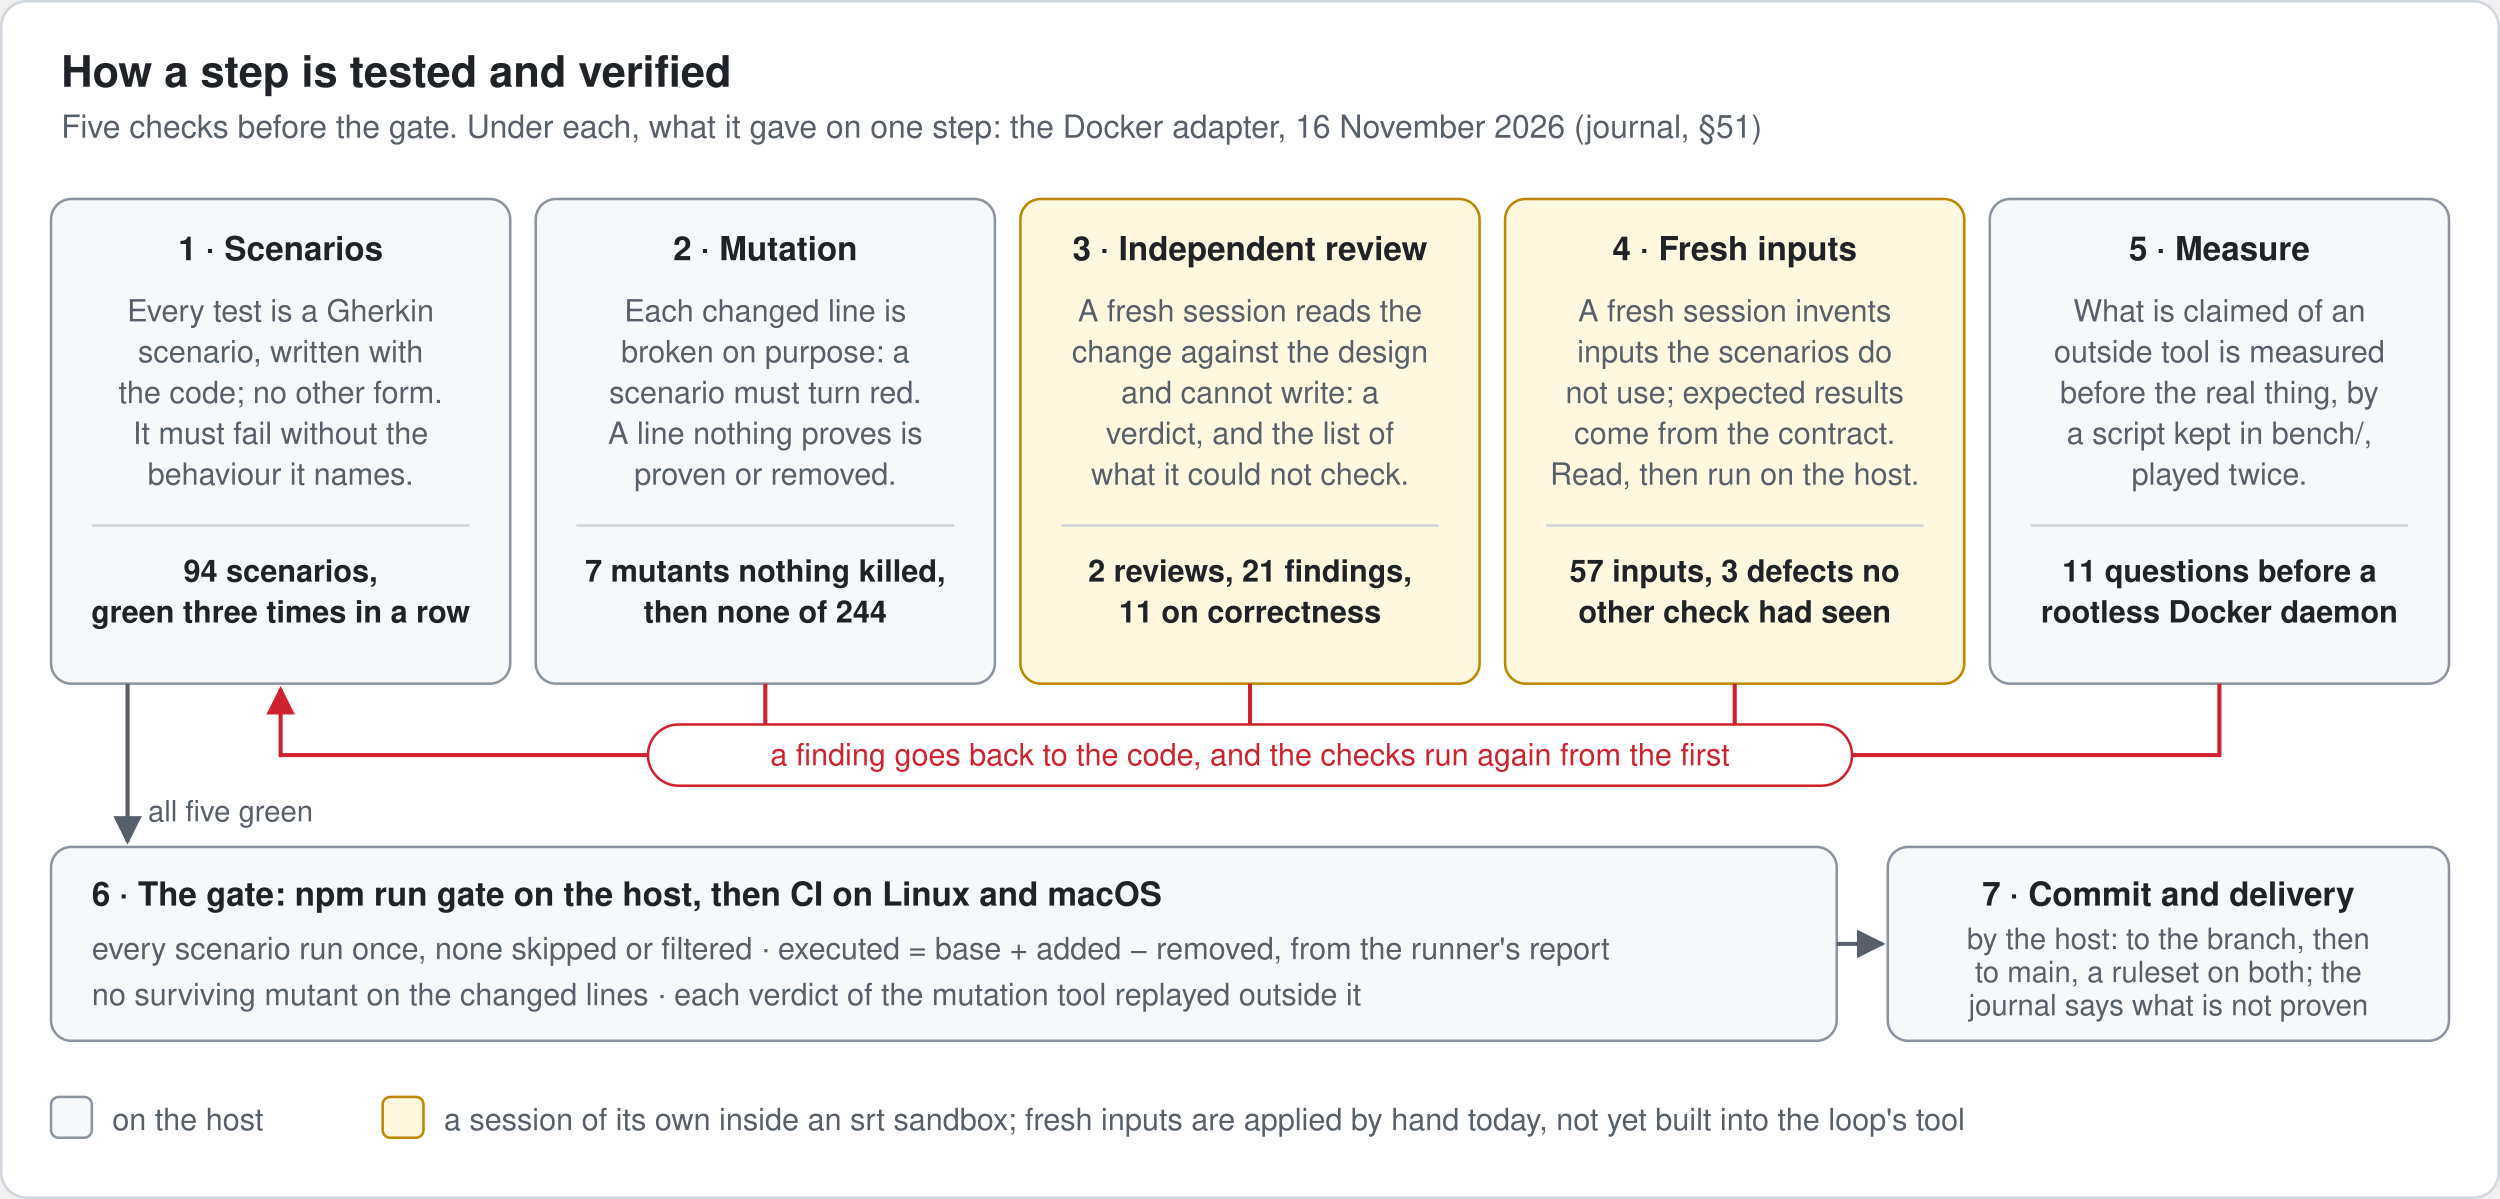
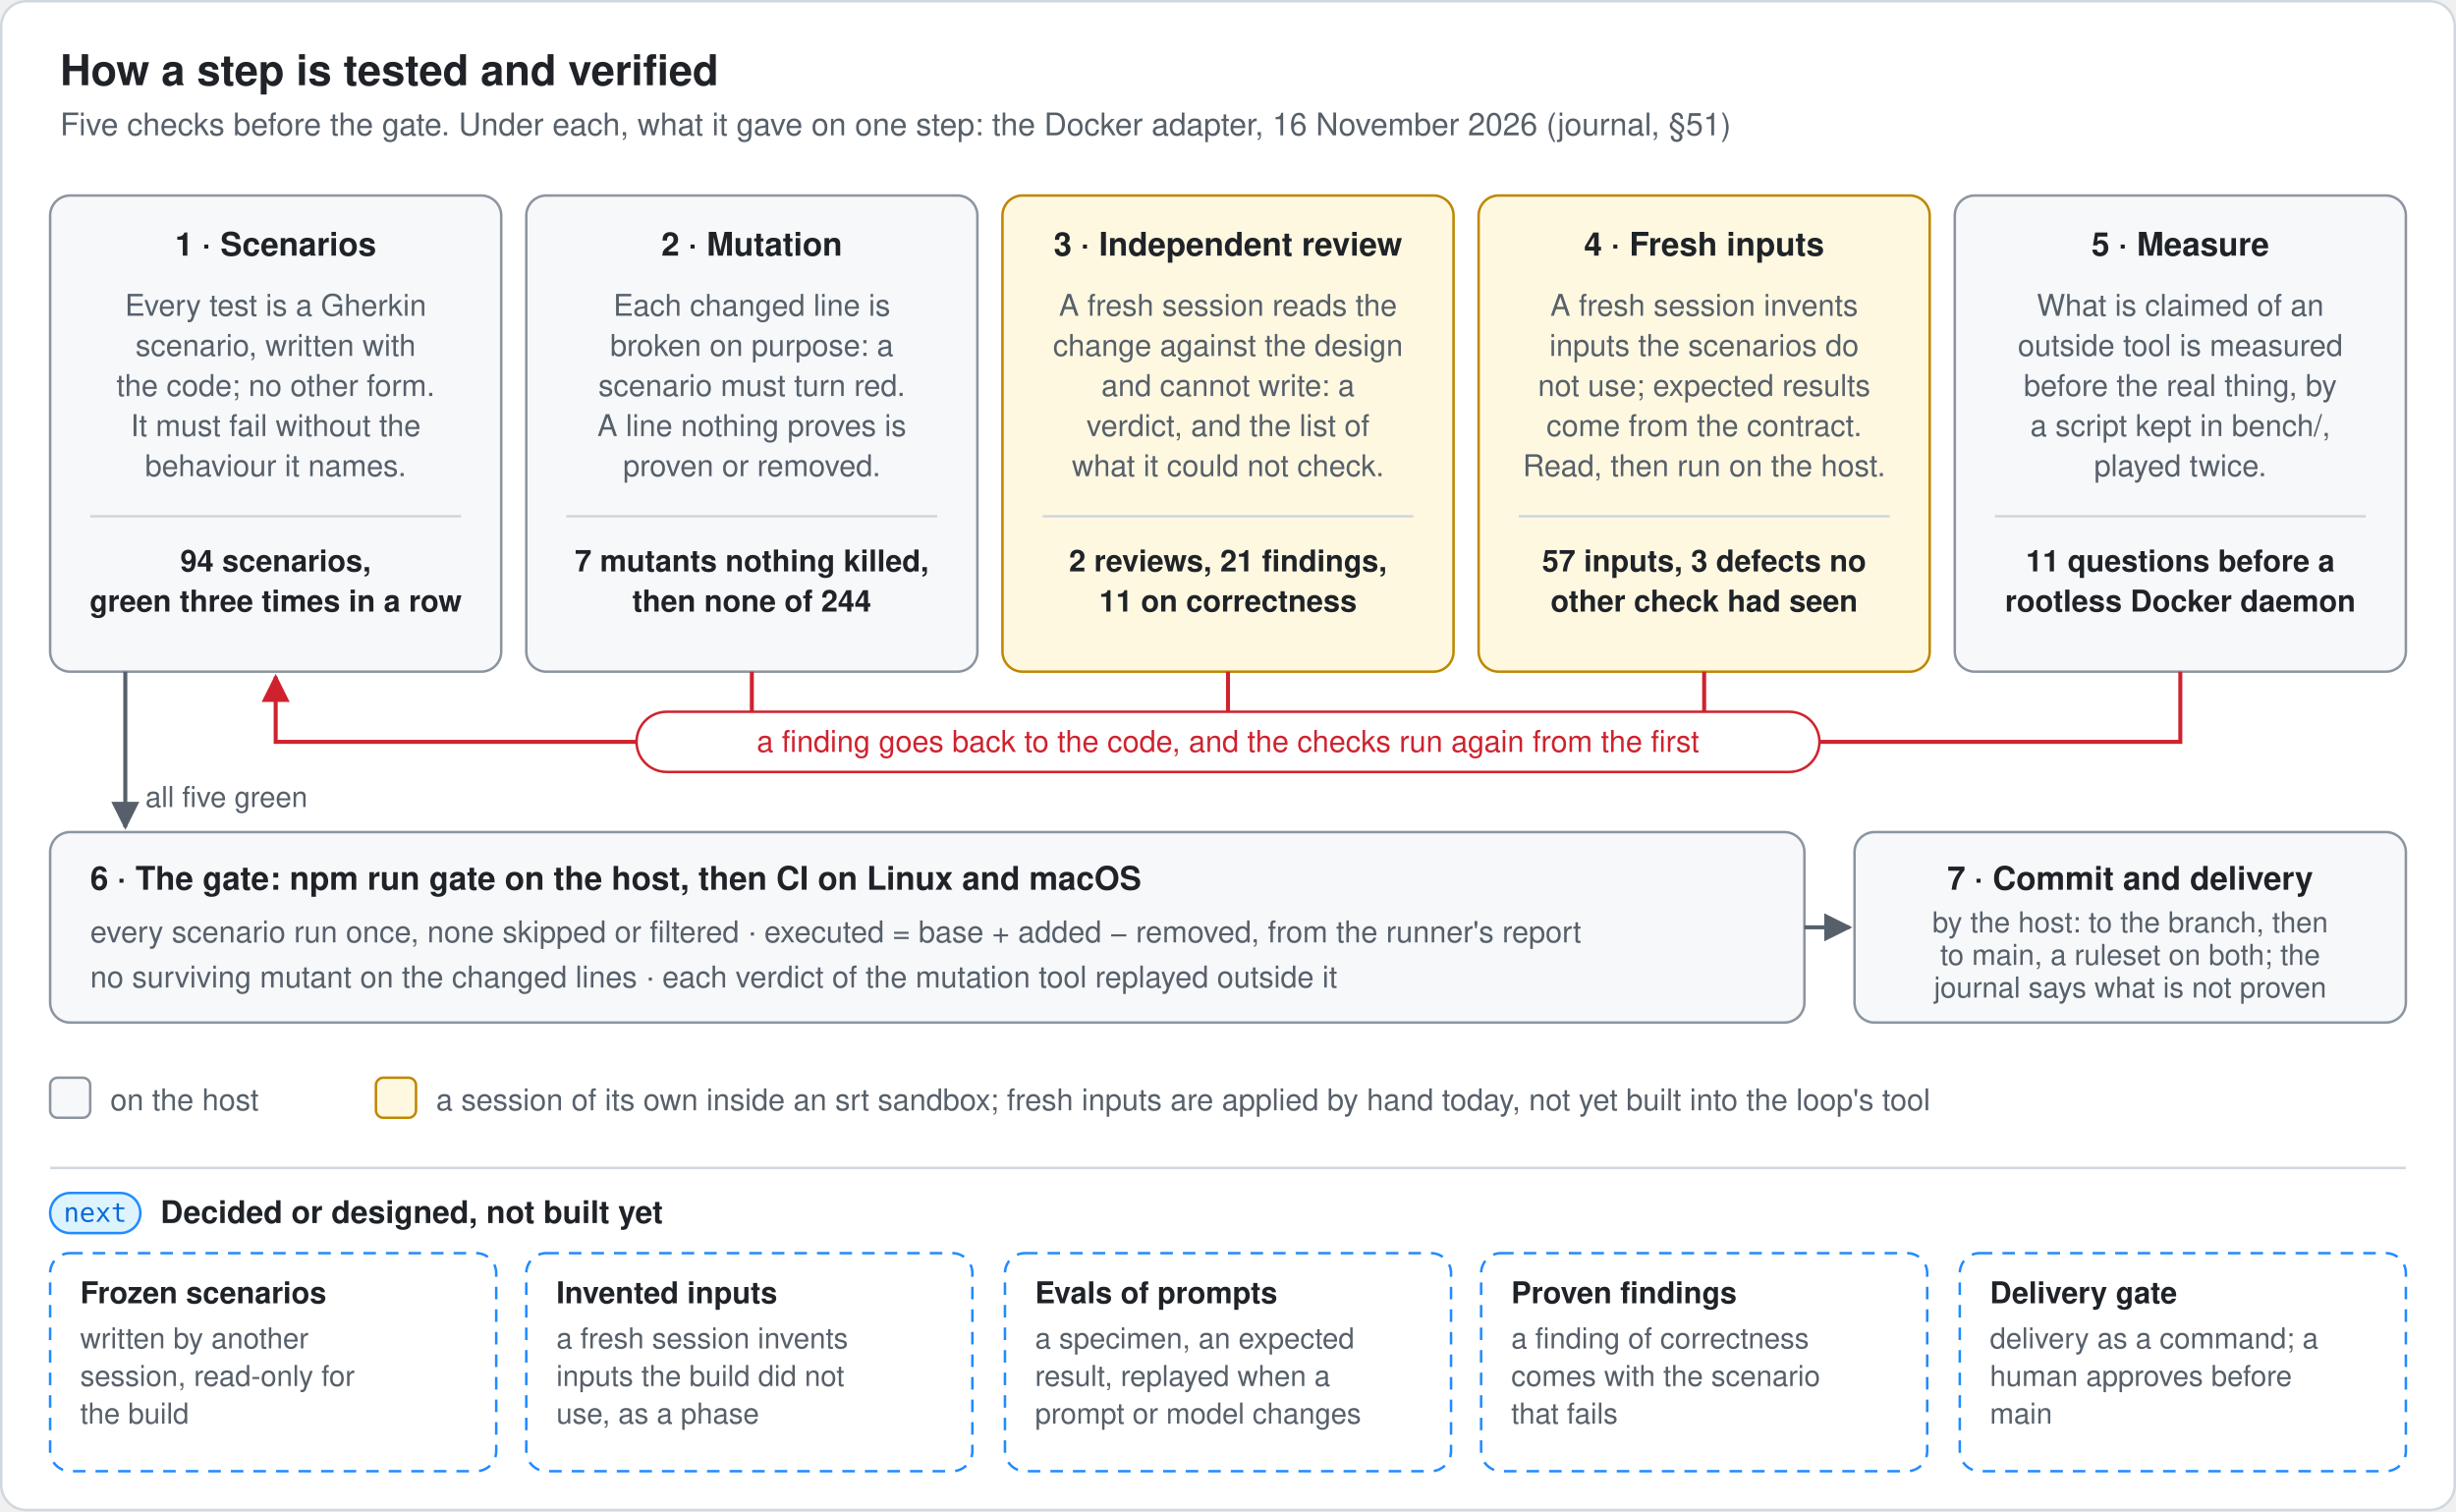
- <svg xmlns="http://www.w3.org/2000/svg" viewBox="0 0 980 470" width="980" height="470" role="img" aria-labelledby="t d" font-family="-apple-system, 'Segoe UI', Helvetica, Arial, sans-serif">
+ <svg xmlns="http://www.w3.org/2000/svg" viewBox="0 0 980 603" width="980" height="603" role="img" aria-labelledby="t d" font-family="-apple-system, 'Segoe UI', Helvetica, Arial, sans-serif">
  <defs>
    <marker id="a" viewBox="0 0 10 10" refX="9" refY="5" markerWidth="7" markerHeight="7" orient="auto-start-reverse">
      <path d="M0 0L10 5L0 10z" fill="#57606a" />
    </marker>
    <marker id="r" viewBox="0 0 10 10" refX="9" refY="5" markerWidth="7" markerHeight="7" orient="auto-start-reverse">
      <path d="M0 0L10 5L0 10z" fill="#cf222e" />
    </marker>
  </defs>
-   <rect x="0.5" y="0.5" width="979" height="469" rx="10" fill="#ffffff" stroke="#d0d7de" />
+   <rect x="0.5" y="0.5" width="979" height="602" rx="10" fill="#ffffff" stroke="#d0d7de" />
  <text x="24" y="34" font-size="17" font-weight="600" fill="#1f2328">How a step is tested and verified</text>
  <text x="24" y="54" font-size="12.5" fill="#57606a">Five checks before the gate. Under each, what it gave on one step: the Docker adapter, 16 November 2026 (journal, §51)</text>
  <g font-size="12" fill="#57606a">
    <rect x="20" y="78" width="180" height="190" rx="8" fill="#f6f8fa" stroke="#8c959f" />
    <text x="110" y="102" text-anchor="middle" font-weight="600" font-size="13" fill="#1f2328">1 · Scenarios</text>
    <text x="110" y="126" text-anchor="middle">Every test is a Gherkin</text>
    <text x="110" y="142" text-anchor="middle">scenario, written with</text>
    <text x="110" y="158" text-anchor="middle">the code; no other form.</text>
    <text x="110" y="174" text-anchor="middle">It must fail without the</text>
    <text x="110" y="190" text-anchor="middle">behaviour it names.</text>
    <path d="M36 206H184" stroke="#d0d7de" />
    <text x="110" y="228" text-anchor="middle" font-weight="600" fill="#1f2328">94 scenarios,</text>
    <text x="110" y="244" text-anchor="middle" font-weight="600" fill="#1f2328">green three times in a row</text>
    <rect x="210" y="78" width="180" height="190" rx="8" fill="#f6f8fa" stroke="#8c959f" />
    <text x="300" y="102" text-anchor="middle" font-weight="600" font-size="13" fill="#1f2328">2 · Mutation</text>
    <text x="300" y="126" text-anchor="middle">Each changed line is</text>
    <text x="300" y="142" text-anchor="middle">broken on purpose: a</text>
    <text x="300" y="158" text-anchor="middle">scenario must turn red.</text>
    <text x="300" y="174" text-anchor="middle">A line nothing proves is</text>
    <text x="300" y="190" text-anchor="middle">proven or removed.</text>
    <path d="M226 206H374" stroke="#d0d7de" />
    <text x="300" y="228" text-anchor="middle" font-weight="600" fill="#1f2328">7 mutants nothing killed,</text>
    <text x="300" y="244" text-anchor="middle" font-weight="600" fill="#1f2328">then none of 244</text>
    <rect x="400" y="78" width="180" height="190" rx="8" fill="#fff8e1" stroke="#bf8700" />
    <text x="490" y="102" text-anchor="middle" font-weight="600" font-size="13" fill="#1f2328">3 · Independent review</text>
    <text x="490" y="126" text-anchor="middle">A fresh session reads the</text>
    <text x="490" y="142" text-anchor="middle">change against the design</text>
    <text x="490" y="158" text-anchor="middle">and cannot write: a</text>
    <text x="490" y="174" text-anchor="middle">verdict, and the list of</text>
    <text x="490" y="190" text-anchor="middle">what it could not check.</text>
    <path d="M416 206H564" stroke="#d0d7de" />
    <text x="490" y="228" text-anchor="middle" font-weight="600" fill="#1f2328">2 reviews, 21 findings,</text>
    <text x="490" y="244" text-anchor="middle" font-weight="600" fill="#1f2328">11 on correctness</text>
    <rect x="590" y="78" width="180" height="190" rx="8" fill="#fff8e1" stroke="#bf8700" />
    <text x="680" y="102" text-anchor="middle" font-weight="600" font-size="13" fill="#1f2328">4 · Fresh inputs</text>
    <text x="680" y="126" text-anchor="middle">A fresh session invents</text>
    <text x="680" y="142" text-anchor="middle">inputs the scenarios do</text>
    <text x="680" y="158" text-anchor="middle">not use; expected results</text>
    <text x="680" y="174" text-anchor="middle">come from the contract.</text>
    <text x="680" y="190" text-anchor="middle">Read, then run on the host.</text>
    <path d="M606 206H754" stroke="#d0d7de" />
    <text x="680" y="228" text-anchor="middle" font-weight="600" fill="#1f2328">57 inputs, 3 defects no</text>
    <text x="680" y="244" text-anchor="middle" font-weight="600" fill="#1f2328">other check had seen</text>
    <rect x="780" y="78" width="180" height="190" rx="8" fill="#f6f8fa" stroke="#8c959f" />
    <text x="870" y="102" text-anchor="middle" font-weight="600" font-size="13" fill="#1f2328">5 · Measure</text>
    <text x="870" y="126" text-anchor="middle">What is claimed of an</text>
    <text x="870" y="142" text-anchor="middle">outside tool is measured</text>
    <text x="870" y="158" text-anchor="middle">before the real thing, by</text>
    <text x="870" y="174" text-anchor="middle">a script kept in bench/,</text>
    <text x="870" y="190" text-anchor="middle">played twice.</text>
    <path d="M796 206H944" stroke="#d0d7de" />
    <text x="870" y="228" text-anchor="middle" font-weight="600" fill="#1f2328">11 questions before a</text>
    <text x="870" y="244" text-anchor="middle" font-weight="600" fill="#1f2328">rootless Docker daemon</text>
  </g>
  <g stroke="#cf222e" stroke-width="1.6" fill="none">
    <path d="M300 268V296" />
    <path d="M490 268V296" />
    <path d="M680 268V296" />
    <path d="M870 268V296H110V270" marker-end="url(#r)" />
  </g>
  <rect x="254" y="284" width="472" height="24" rx="12" fill="#ffffff" stroke="#cf222e" />
  <text x="490" y="300" text-anchor="middle" font-size="12" fill="#cf222e">a finding goes back to the code, and the checks run again from the first</text>
  <path d="M50 268V330" stroke="#57606a" stroke-width="1.6" fill="none" marker-end="url(#a)" />
  <text x="58" y="322" font-size="11.5" fill="#57606a">all five green</text>
  <g font-size="12" fill="#57606a">
    <rect x="20" y="332" width="700" height="76" rx="8" fill="#f6f8fa" stroke="#8c959f" />
    <text x="36" y="355" font-weight="600" font-size="13" fill="#1f2328">6 · The gate: npm run gate on the host, then CI on Linux and macOS</text>
    <text x="36" y="376">every scenario run once, none skipped or filtered · executed = base + added − removed, from the runner's report</text>
    <text x="36" y="394">no surviving mutant on the changed lines · each verdict of the mutation tool replayed outside it</text>
    <rect x="740" y="332" width="220" height="76" rx="8" fill="#f6f8fa" stroke="#8c959f" />
    <text x="850" y="355" text-anchor="middle" font-weight="600" font-size="13" fill="#1f2328">7 · Commit and delivery</text>
    <text x="850" y="372" text-anchor="middle" font-size="11.5">by the host: to the branch, then</text>
    <text x="850" y="385" text-anchor="middle" font-size="11.5">to main, a ruleset on both; the</text>
    <text x="850" y="398" text-anchor="middle" font-size="11.5">journal says what is not proven</text>
  </g>
  <path d="M720 370H738" stroke="#57606a" stroke-width="1.6" fill="none" marker-end="url(#a)" />
  <rect x="20" y="430" width="16" height="16" rx="3" fill="#f6f8fa" stroke="#8c959f" />
  <text x="44" y="443" font-size="12" fill="#57606a">on the host</text>
  <rect x="150" y="430" width="16" height="16" rx="3" fill="#fff8e1" stroke="#bf8700" />
  <text x="174" y="443" font-size="12" fill="#57606a">a session of its own inside an srt sandbox; fresh inputs are applied by hand today, not yet built into the loop's tool</text>
+   <path d="M20 466H960" stroke="#d0d7de" />
+   <rect x="20" y="476" width="36" height="16" rx="8" fill="#ddf4ff" stroke="#218bff" />
+   <text x="38" y="487.5" text-anchor="middle" font-family="ui-monospace, SFMono-Regular, Menlo, monospace" font-size="10.5" fill="#0969da">next</text>
+   <text x="64" y="488" font-size="12.5" font-weight="600" fill="#1f2328">Decided or designed, not built yet</text>
+   <rect x="20" y="500" width="178" height="87" rx="8" fill="#ffffff" stroke="#218bff" stroke-dasharray="5 4" />
+   <text x="32" y="520" font-size="12" font-weight="600" fill="#1f2328">Frozen scenarios</text>
+   <text x="32" y="538" font-size="11.5" fill="#57606a">written by another</text>
+   <text x="32" y="553" font-size="11.5" fill="#57606a">session, read-only for</text>
+   <text x="32" y="568" font-size="11.5" fill="#57606a">the build</text>
+   <rect x="210" y="500" width="178" height="87" rx="8" fill="#ffffff" stroke="#218bff" stroke-dasharray="5 4" />
+   <text x="222" y="520" font-size="12" font-weight="600" fill="#1f2328">Invented inputs</text>
+   <text x="222" y="538" font-size="11.5" fill="#57606a">a fresh session invents</text>
+   <text x="222" y="553" font-size="11.5" fill="#57606a">inputs the build did not</text>
+   <text x="222" y="568" font-size="11.5" fill="#57606a">use, as a phase</text>
+   <rect x="401" y="500" width="178" height="87" rx="8" fill="#ffffff" stroke="#218bff" stroke-dasharray="5 4" />
+   <text x="413" y="520" font-size="12" font-weight="600" fill="#1f2328">Evals of prompts</text>
+   <text x="413" y="538" font-size="11.5" fill="#57606a">a specimen, an expected</text>
+   <text x="413" y="553" font-size="11.5" fill="#57606a">result, replayed when a</text>
+   <text x="413" y="568" font-size="11.5" fill="#57606a">prompt or model changes</text>
+   <rect x="591" y="500" width="178" height="87" rx="8" fill="#ffffff" stroke="#218bff" stroke-dasharray="5 4" />
+   <text x="603" y="520" font-size="12" font-weight="600" fill="#1f2328">Proven findings</text>
+   <text x="603" y="538" font-size="11.5" fill="#57606a">a finding of correctness</text>
+   <text x="603" y="553" font-size="11.5" fill="#57606a">comes with the scenario</text>
+   <text x="603" y="568" font-size="11.5" fill="#57606a">that fails</text>
+   <rect x="782" y="500" width="178" height="87" rx="8" fill="#ffffff" stroke="#218bff" stroke-dasharray="5 4" />
+   <text x="794" y="520" font-size="12" font-weight="600" fill="#1f2328">Delivery gate</text>
+   <text x="794" y="538" font-size="11.5" fill="#57606a">delivery as a command; a</text>
+   <text x="794" y="553" font-size="11.5" fill="#57606a">human approves before</text>
+   <text x="794" y="568" font-size="11.5" fill="#57606a">main</text>
</svg>
